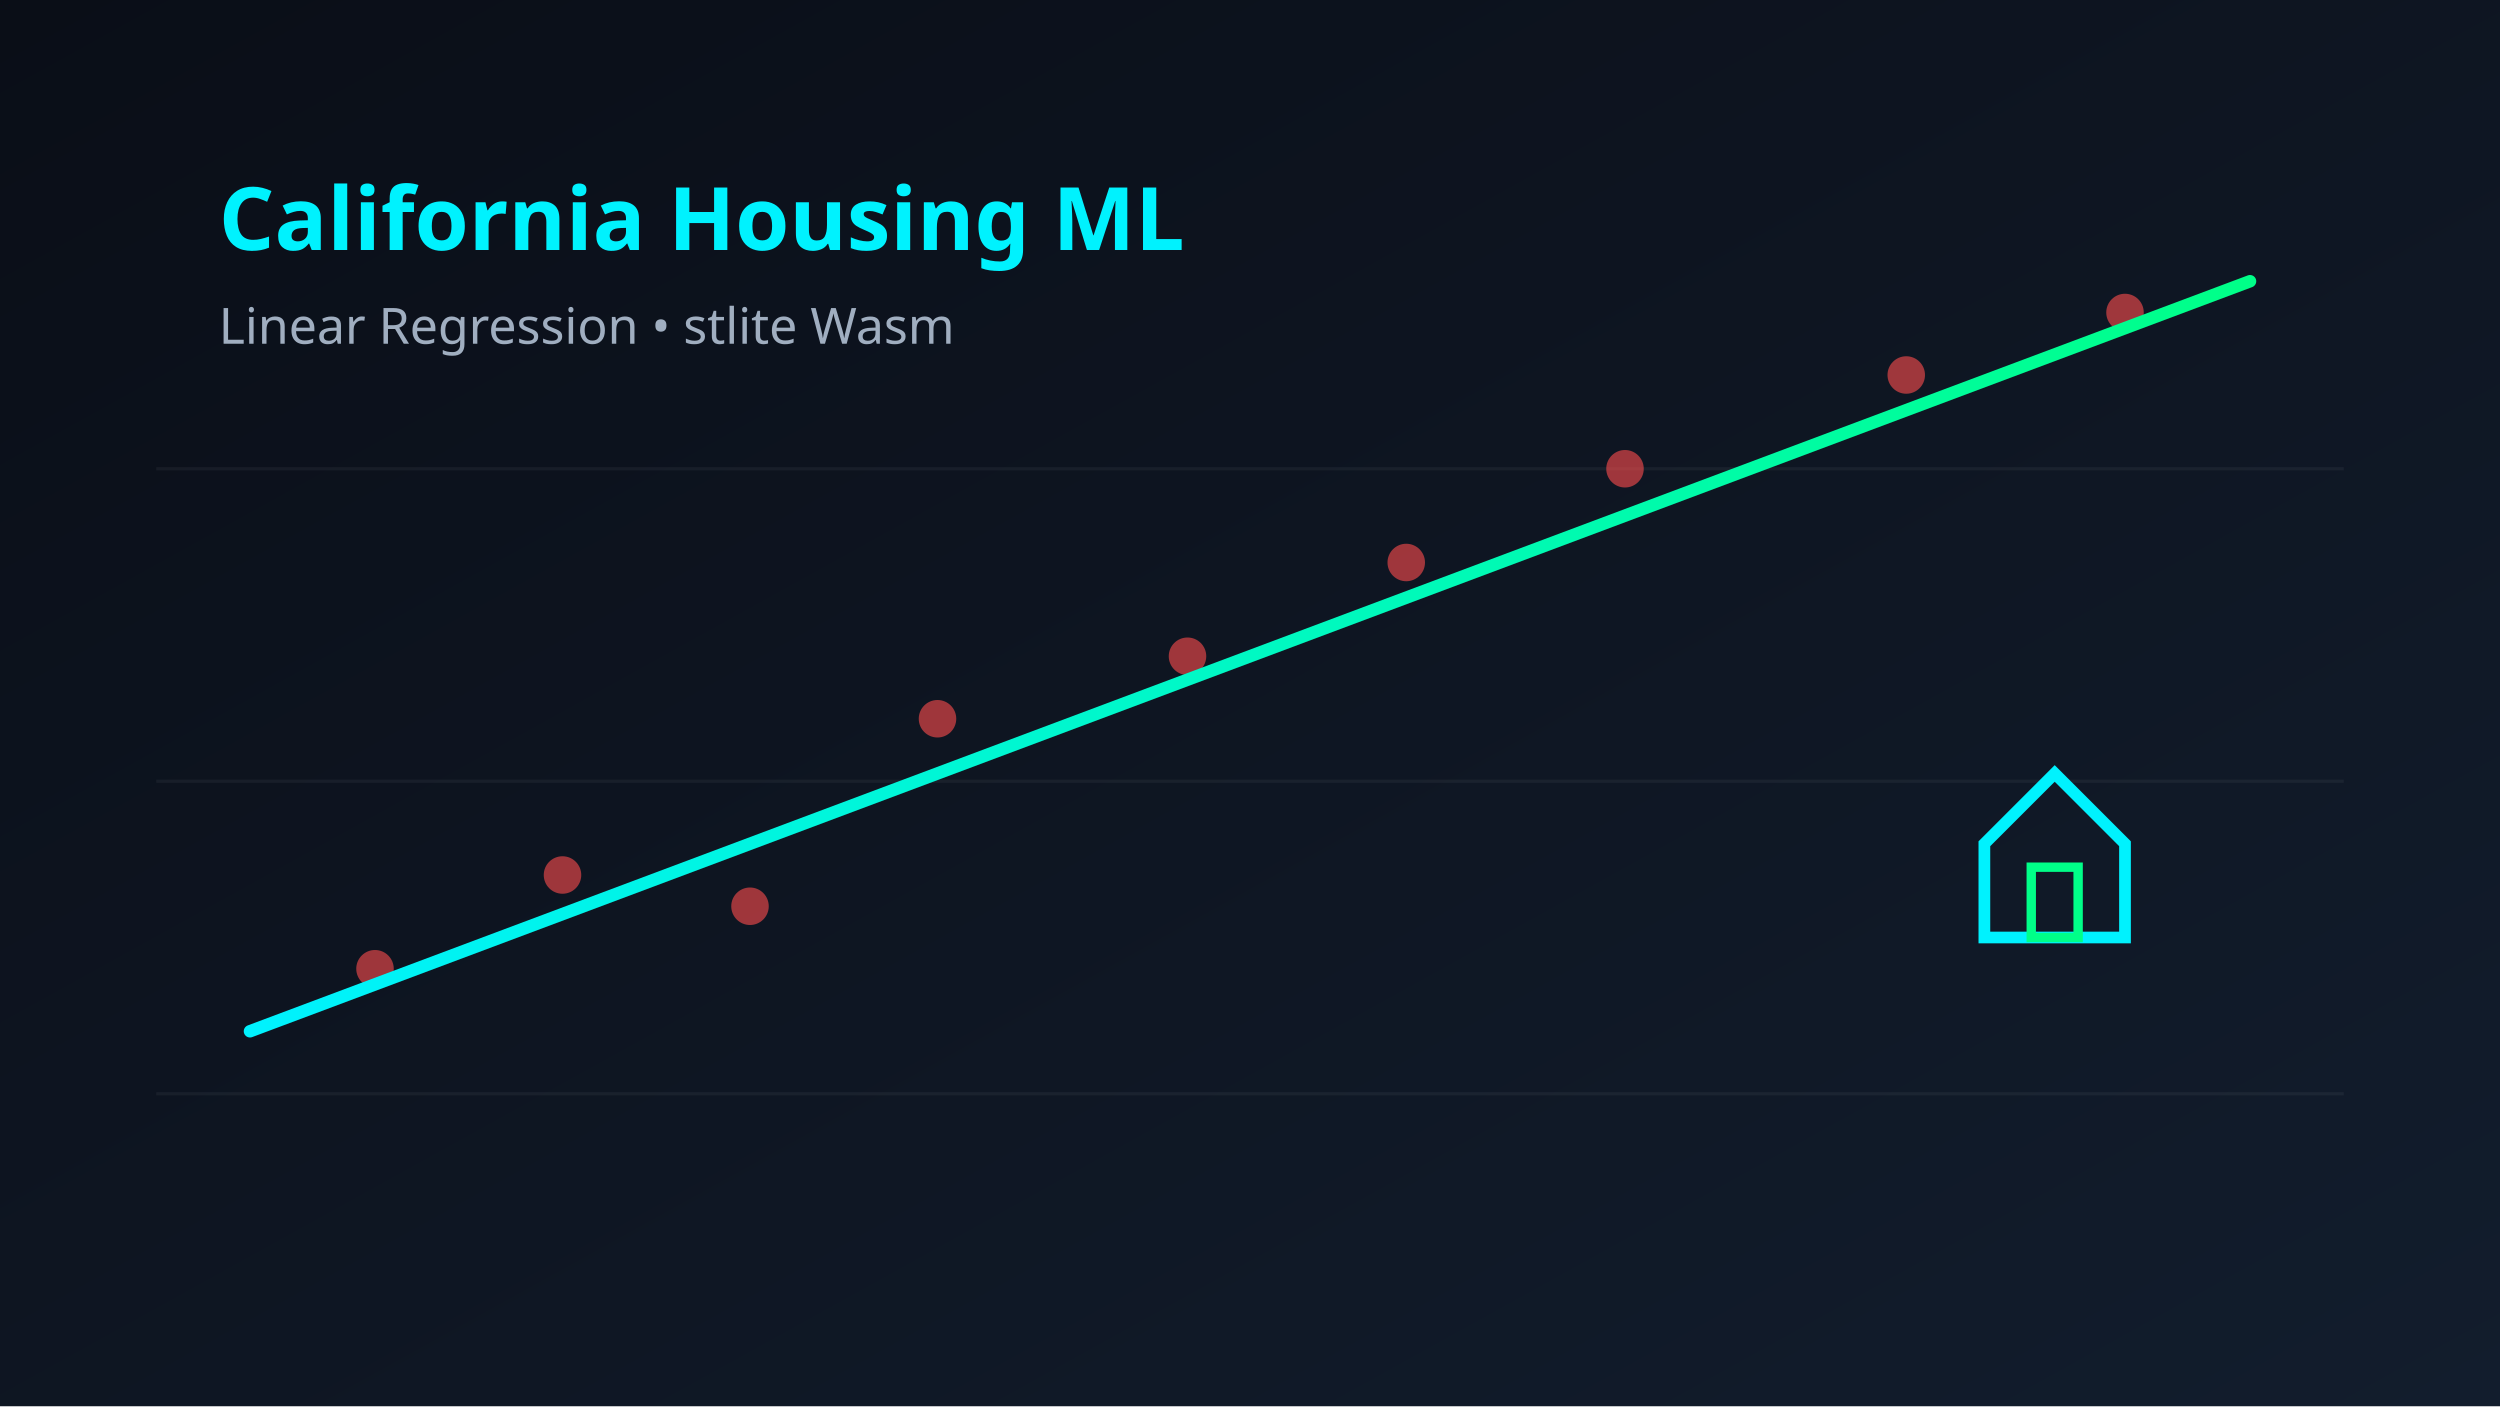
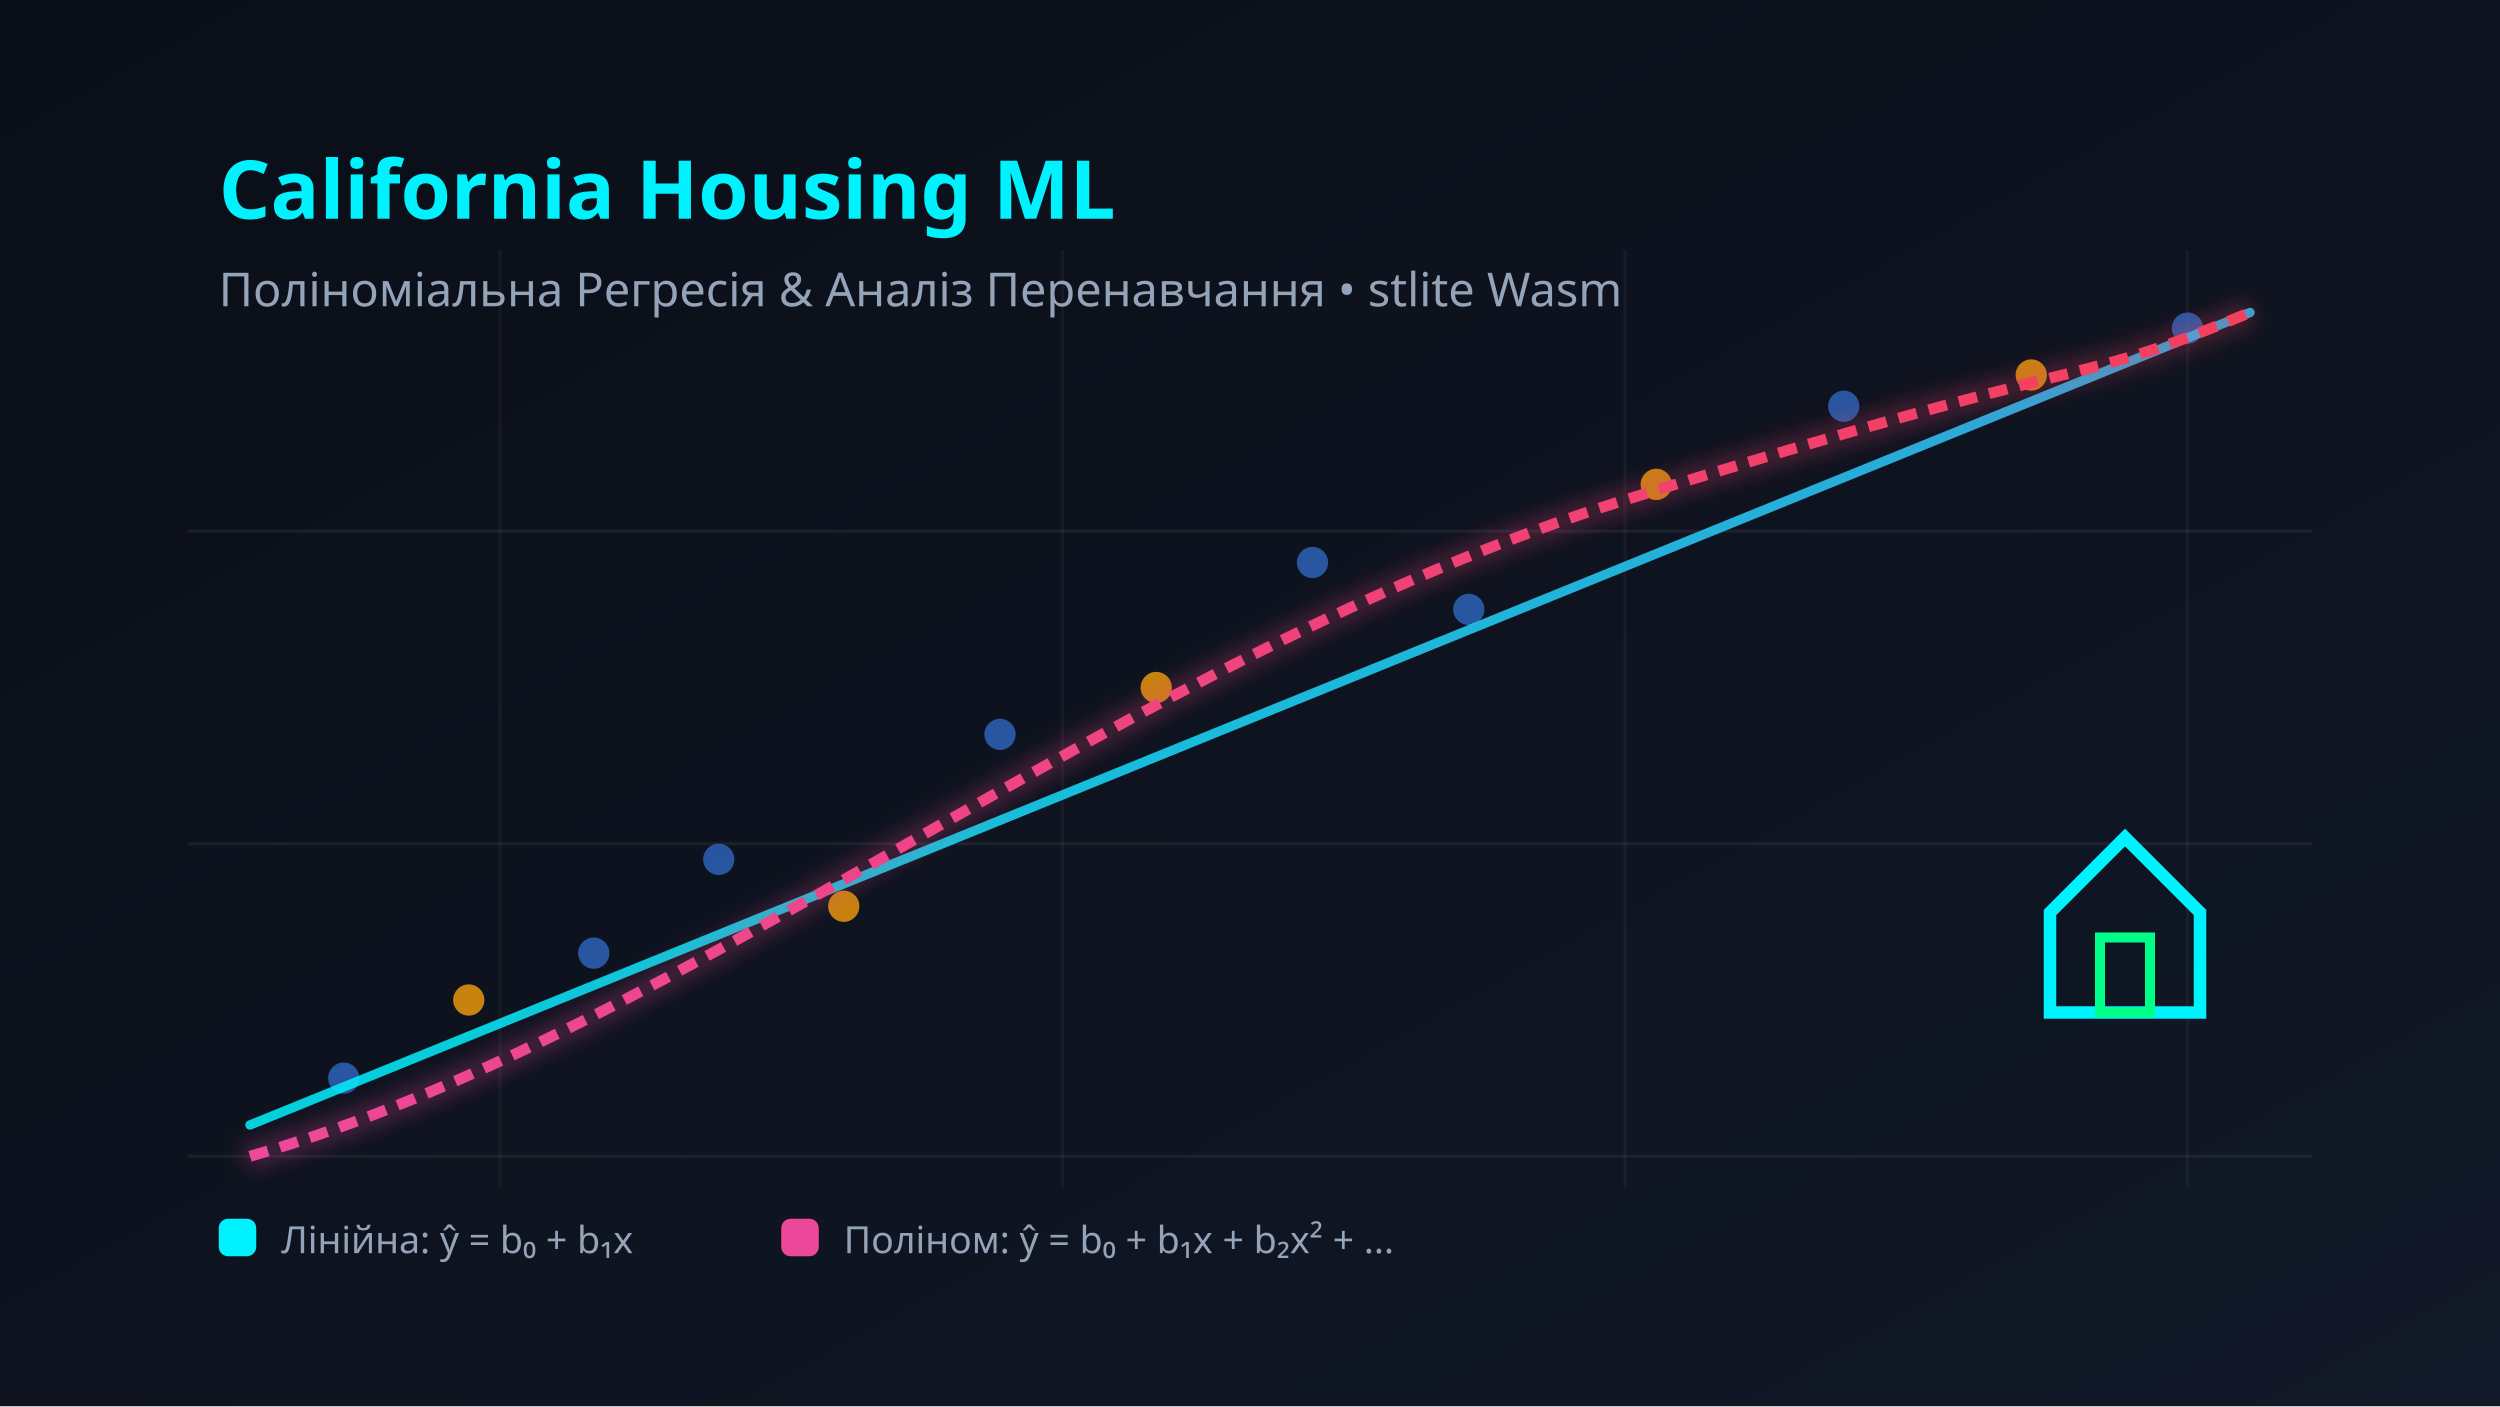
<svg xmlns="http://www.w3.org/2000/svg" viewBox="0 0 800 450" width="100%" height="100%">
  <defs>
    <linearGradient id="bg" x1="0%" y1="0%" x2="100%" y2="100%">
      <stop offset="0%" stop-color="#0a0e17" />
-       <stop offset="100%" stop-color="#121d2d" />
+       <stop offset="100%" stop-color="#111827" />
    </linearGradient>
-     <linearGradient id="lineGrad" x1="0%" y1="0%" x2="100%" y2="0%">
+     <linearGradient id="linearLine" x1="0%" y1="0%" x2="100%" y2="0%">
      <stop offset="0%" stop-color="#00f2fe" />
-       <stop offset="100%" stop-color="#00ff88" />
+       <stop offset="100%" stop-color="#38bdf8" />
    </linearGradient>
+     <linearGradient id="polyCurve" x1="0%" y1="0%" x2="100%" y2="0%">
+       <stop offset="0%" stop-color="#ec4899" />
+       <stop offset="100%" stop-color="#f43f5e" />
+     </linearGradient>
+     <filter id="glow" x="-20%" y="-20%" width="140%" height="140%">
+       <feGaussianBlur stdDeviation="4" result="blur" />
+       <feMerge>
+         <feMergeNode in="blur" />
+         <feMergeNode in="SourceGraphic" />
+       </feMerge>
+     </filter>
  </defs>
  <rect width="800" height="450" fill="url(#bg)" />
-   <path d="M 50 350 L 750 350 M 50 250 L 750 250 M 50 150 L 750 150" stroke="rgba(255,255,255,0.05)" stroke-width="1" />
-   <circle cx="120" cy="310" r="6" fill="#ff4d4d" opacity="0.6" />
-   <circle cx="180" cy="280" r="6" fill="#ff4d4d" opacity="0.6" />
-   <circle cx="240" cy="290" r="6" fill="#ff4d4d" opacity="0.6" />
-   <circle cx="300" cy="230" r="6" fill="#ff4d4d" opacity="0.6" />
-   <circle cx="380" cy="210" r="6" fill="#ff4d4d" opacity="0.6" />
-   <circle cx="450" cy="180" r="6" fill="#ff4d4d" opacity="0.6" />
-   <circle cx="520" cy="150" r="6" fill="#ff4d4d" opacity="0.6" />
-   <circle cx="610" cy="120" r="6" fill="#ff4d4d" opacity="0.6" />
-   <circle cx="680" cy="100" r="6" fill="#ff4d4d" opacity="0.6" />
-   <line x1="80" y1="330" x2="720" y2="90" stroke="url(#lineGrad)" stroke-width="4" stroke-linecap="round" />
-   <g transform="translate(620, 240) scale(1.5)">
+   <path d="M 60 370 L 740 370 M 60 270 L 740 270 M 60 170 L 740 170" stroke="rgba(255,255,255,0.06)" stroke-width="1" />
+   <path d="M 160 80 L 160 380 M 340 80 L 340 380 M 520 80 L 520 380 M 700 80 L 700 380" stroke="rgba(255,255,255,0.04)" stroke-width="1" />
+   <circle cx="110" cy="345" r="5" fill="#3b82f6" opacity="0.6" />
+   <circle cx="150" cy="320" r="5" fill="#f59e0b" opacity="0.8" />
+   <circle cx="190" cy="305" r="5" fill="#3b82f6" opacity="0.6" />
+   <circle cx="230" cy="275" r="5" fill="#3b82f6" opacity="0.6" />
+   <circle cx="270" cy="290" r="5" fill="#f59e0b" opacity="0.8" />
+   <circle cx="320" cy="235" r="5" fill="#3b82f6" opacity="0.6" />
+   <circle cx="370" cy="220" r="5" fill="#f59e0b" opacity="0.8" />
+   <circle cx="420" cy="180" r="5" fill="#3b82f6" opacity="0.6" />
+   <circle cx="470" cy="195" r="5" fill="#3b82f6" opacity="0.6" />
+   <circle cx="530" cy="155" r="5" fill="#f59e0b" opacity="0.8" />
+   <circle cx="590" cy="130" r="5" fill="#3b82f6" opacity="0.6" />
+   <circle cx="650" cy="120" r="5" fill="#f59e0b" opacity="0.8" />
+   <circle cx="700" cy="105" r="5" fill="#3b82f6" opacity="0.6" />
+   <line x1="80" y1="360" x2="720" y2="100" stroke="url(#linearLine)" stroke-width="3" stroke-linecap="round" opacity="0.85" />
+   <path d="M 80 370 C 220 330, 360 210, 520 160 S 660 125, 720 100" fill="none" stroke="url(#polyCurve)" stroke-width="3.5" stroke-dasharray="6,4" filter="url(#glow)" />
+   <g transform="translate(640, 260) scale(1.6)">
    <path d="M10 20 L25 5 L40 20 L40 40 L10 40 Z" fill="none" stroke="#00f2fe" stroke-width="2.5" />
    <rect x="20" y="25" width="10" height="15" fill="none" stroke="#00ff88" stroke-width="2" />
  </g>
-   <text x="70" y="80" fill="#00f2fe" font-family="sans-serif" font-size="28" font-weight="bold">California Housing ML</text>
-   <text x="70" y="110" fill="#a0aec0" font-family="sans-serif" font-size="16">Linear Regression • stlite Wasm</text>
+   <rect x="70" y="390" width="12" height="12" rx="3" fill="#00f2fe" />
+   <text x="90" y="401" fill="#94a3b8" font-family="sans-serif" font-size="12">Лінійна: ŷ = b₀ + b₁x</text>
+   <rect x="250" y="390" width="12" height="12" rx="3" fill="#ec4899" />
+   <text x="270" y="401" fill="#94a3b8" font-family="sans-serif" font-size="12">Поліном: ŷ = b₀ + b₁x + b₂x² + ...</text>
+   <text x="70" y="70" fill="#00f2fe" font-family="sans-serif" font-size="26" font-weight="bold">California Housing ML</text>
+   <text x="70" y="98" fill="#94a3b8" font-family="sans-serif" font-size="15">Поліноміальна Регресія &amp; Аналіз Перенавчання • stlite Wasm</text>
</svg>
